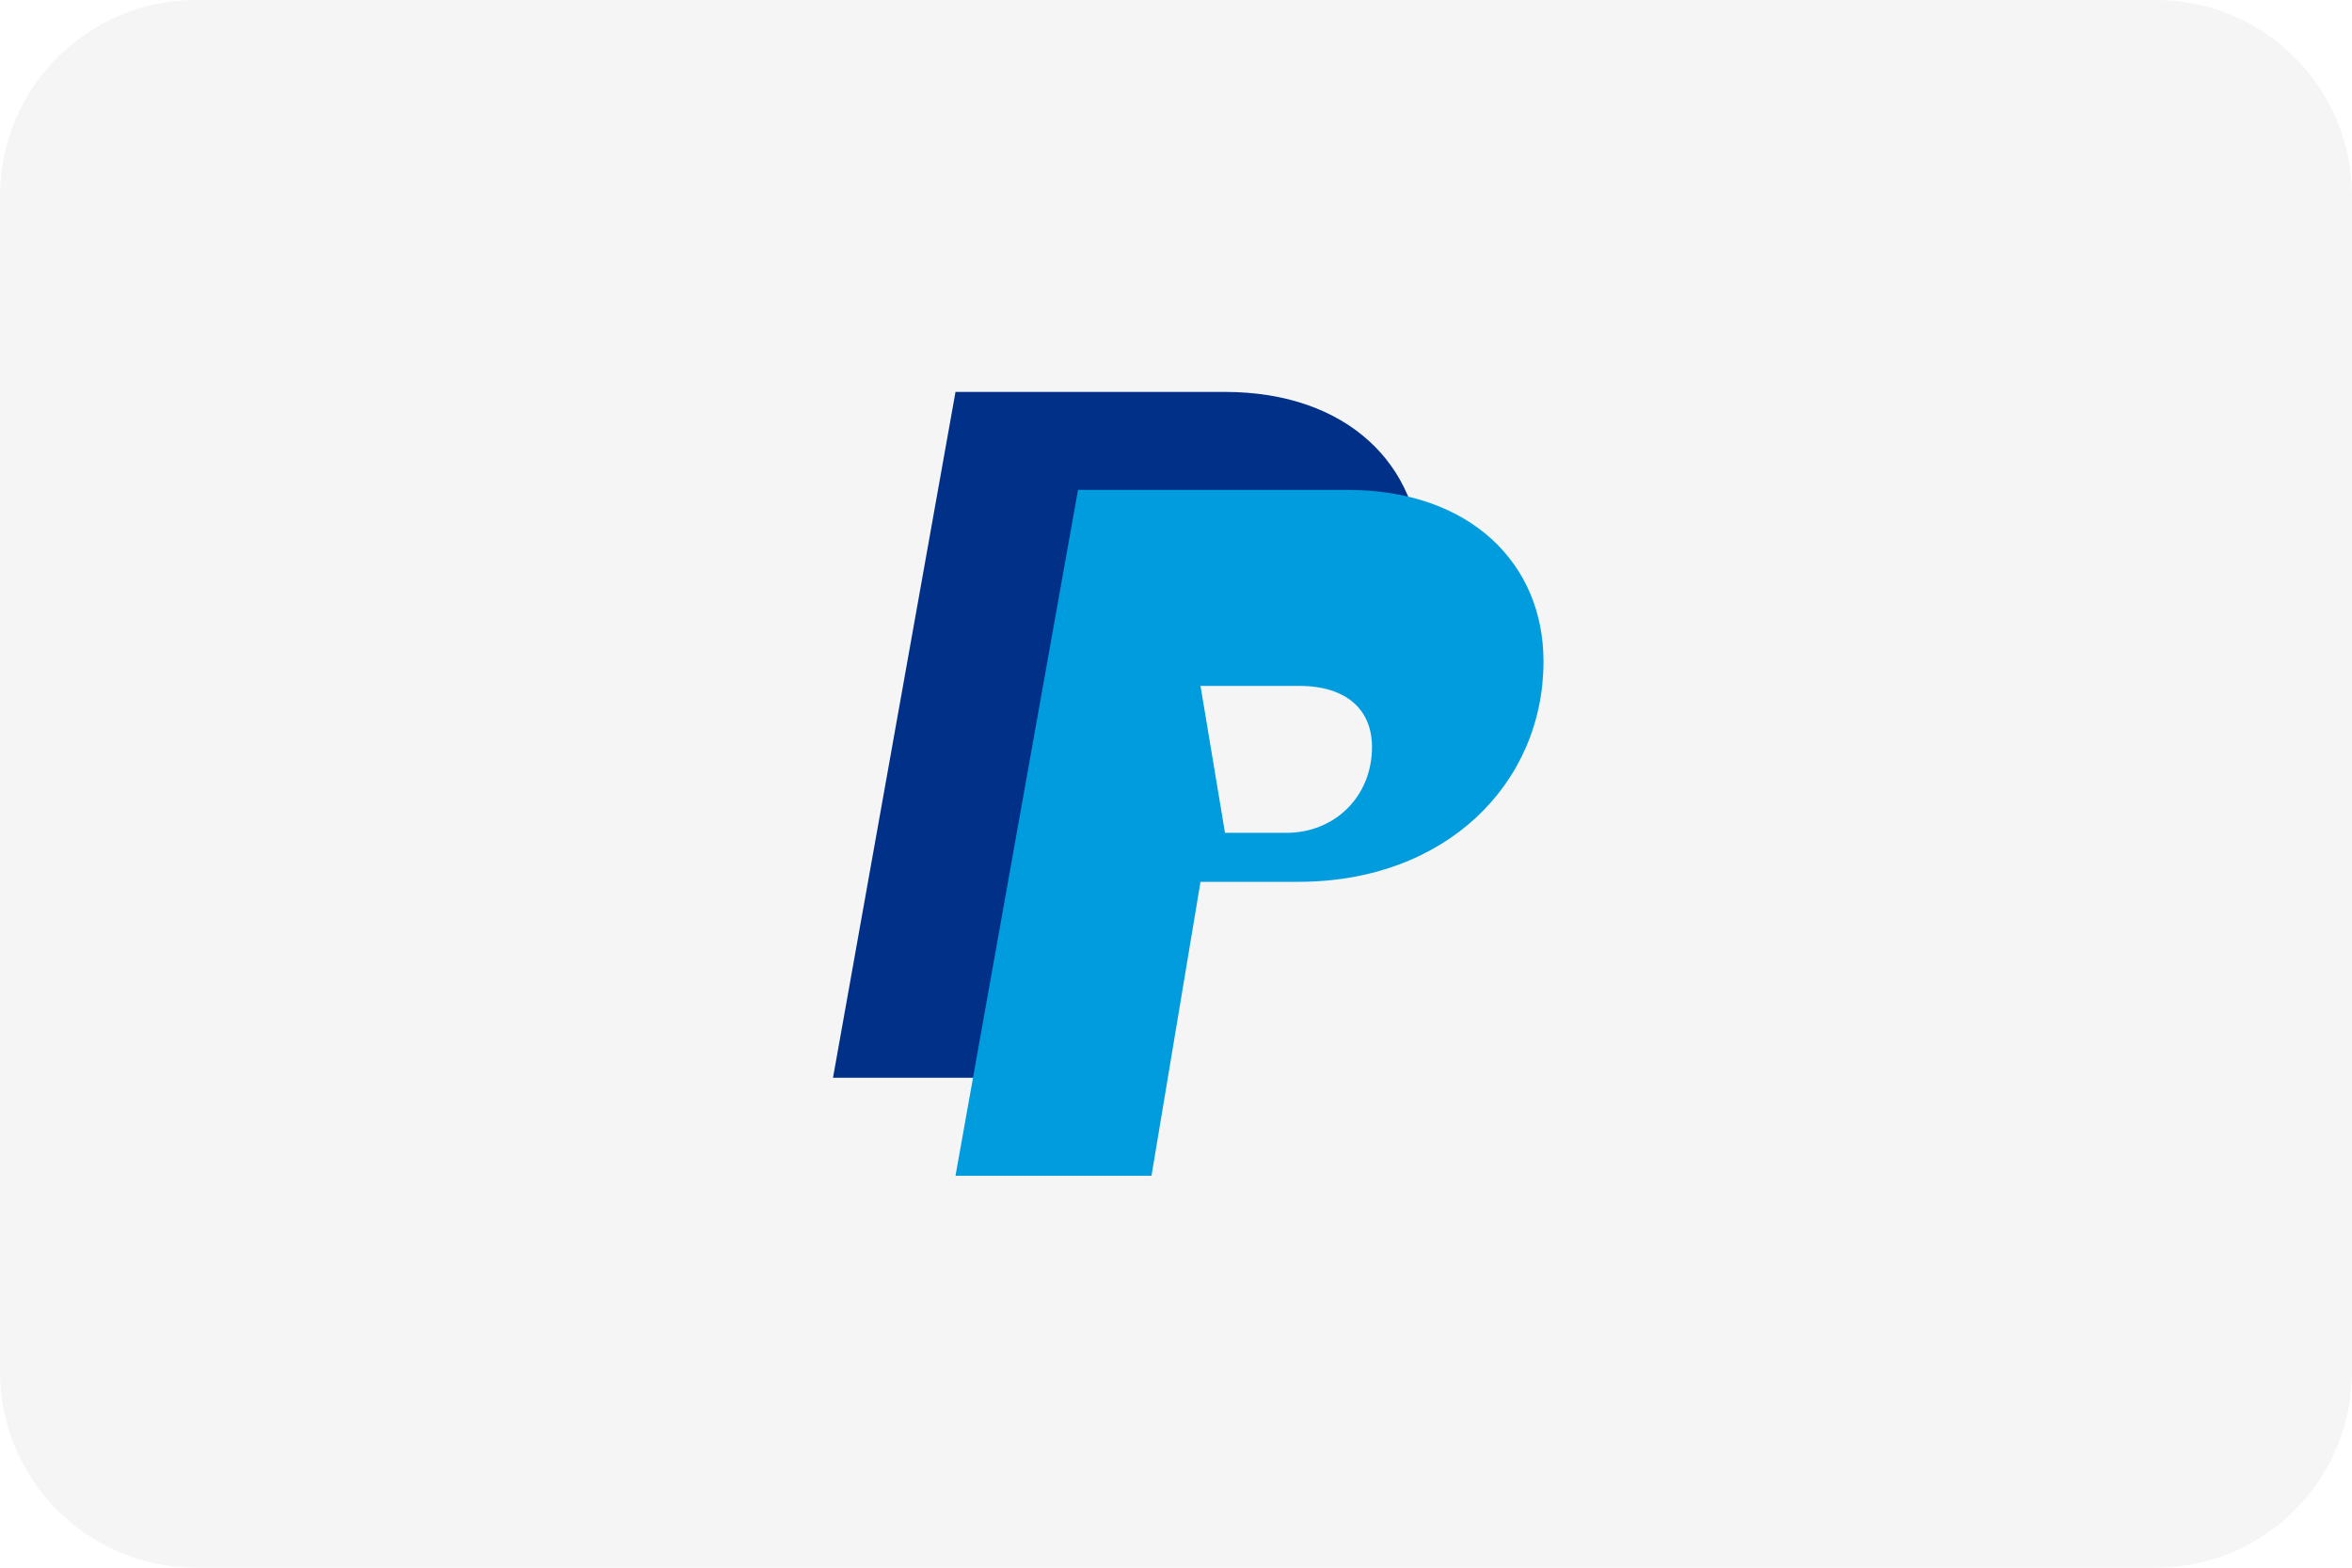
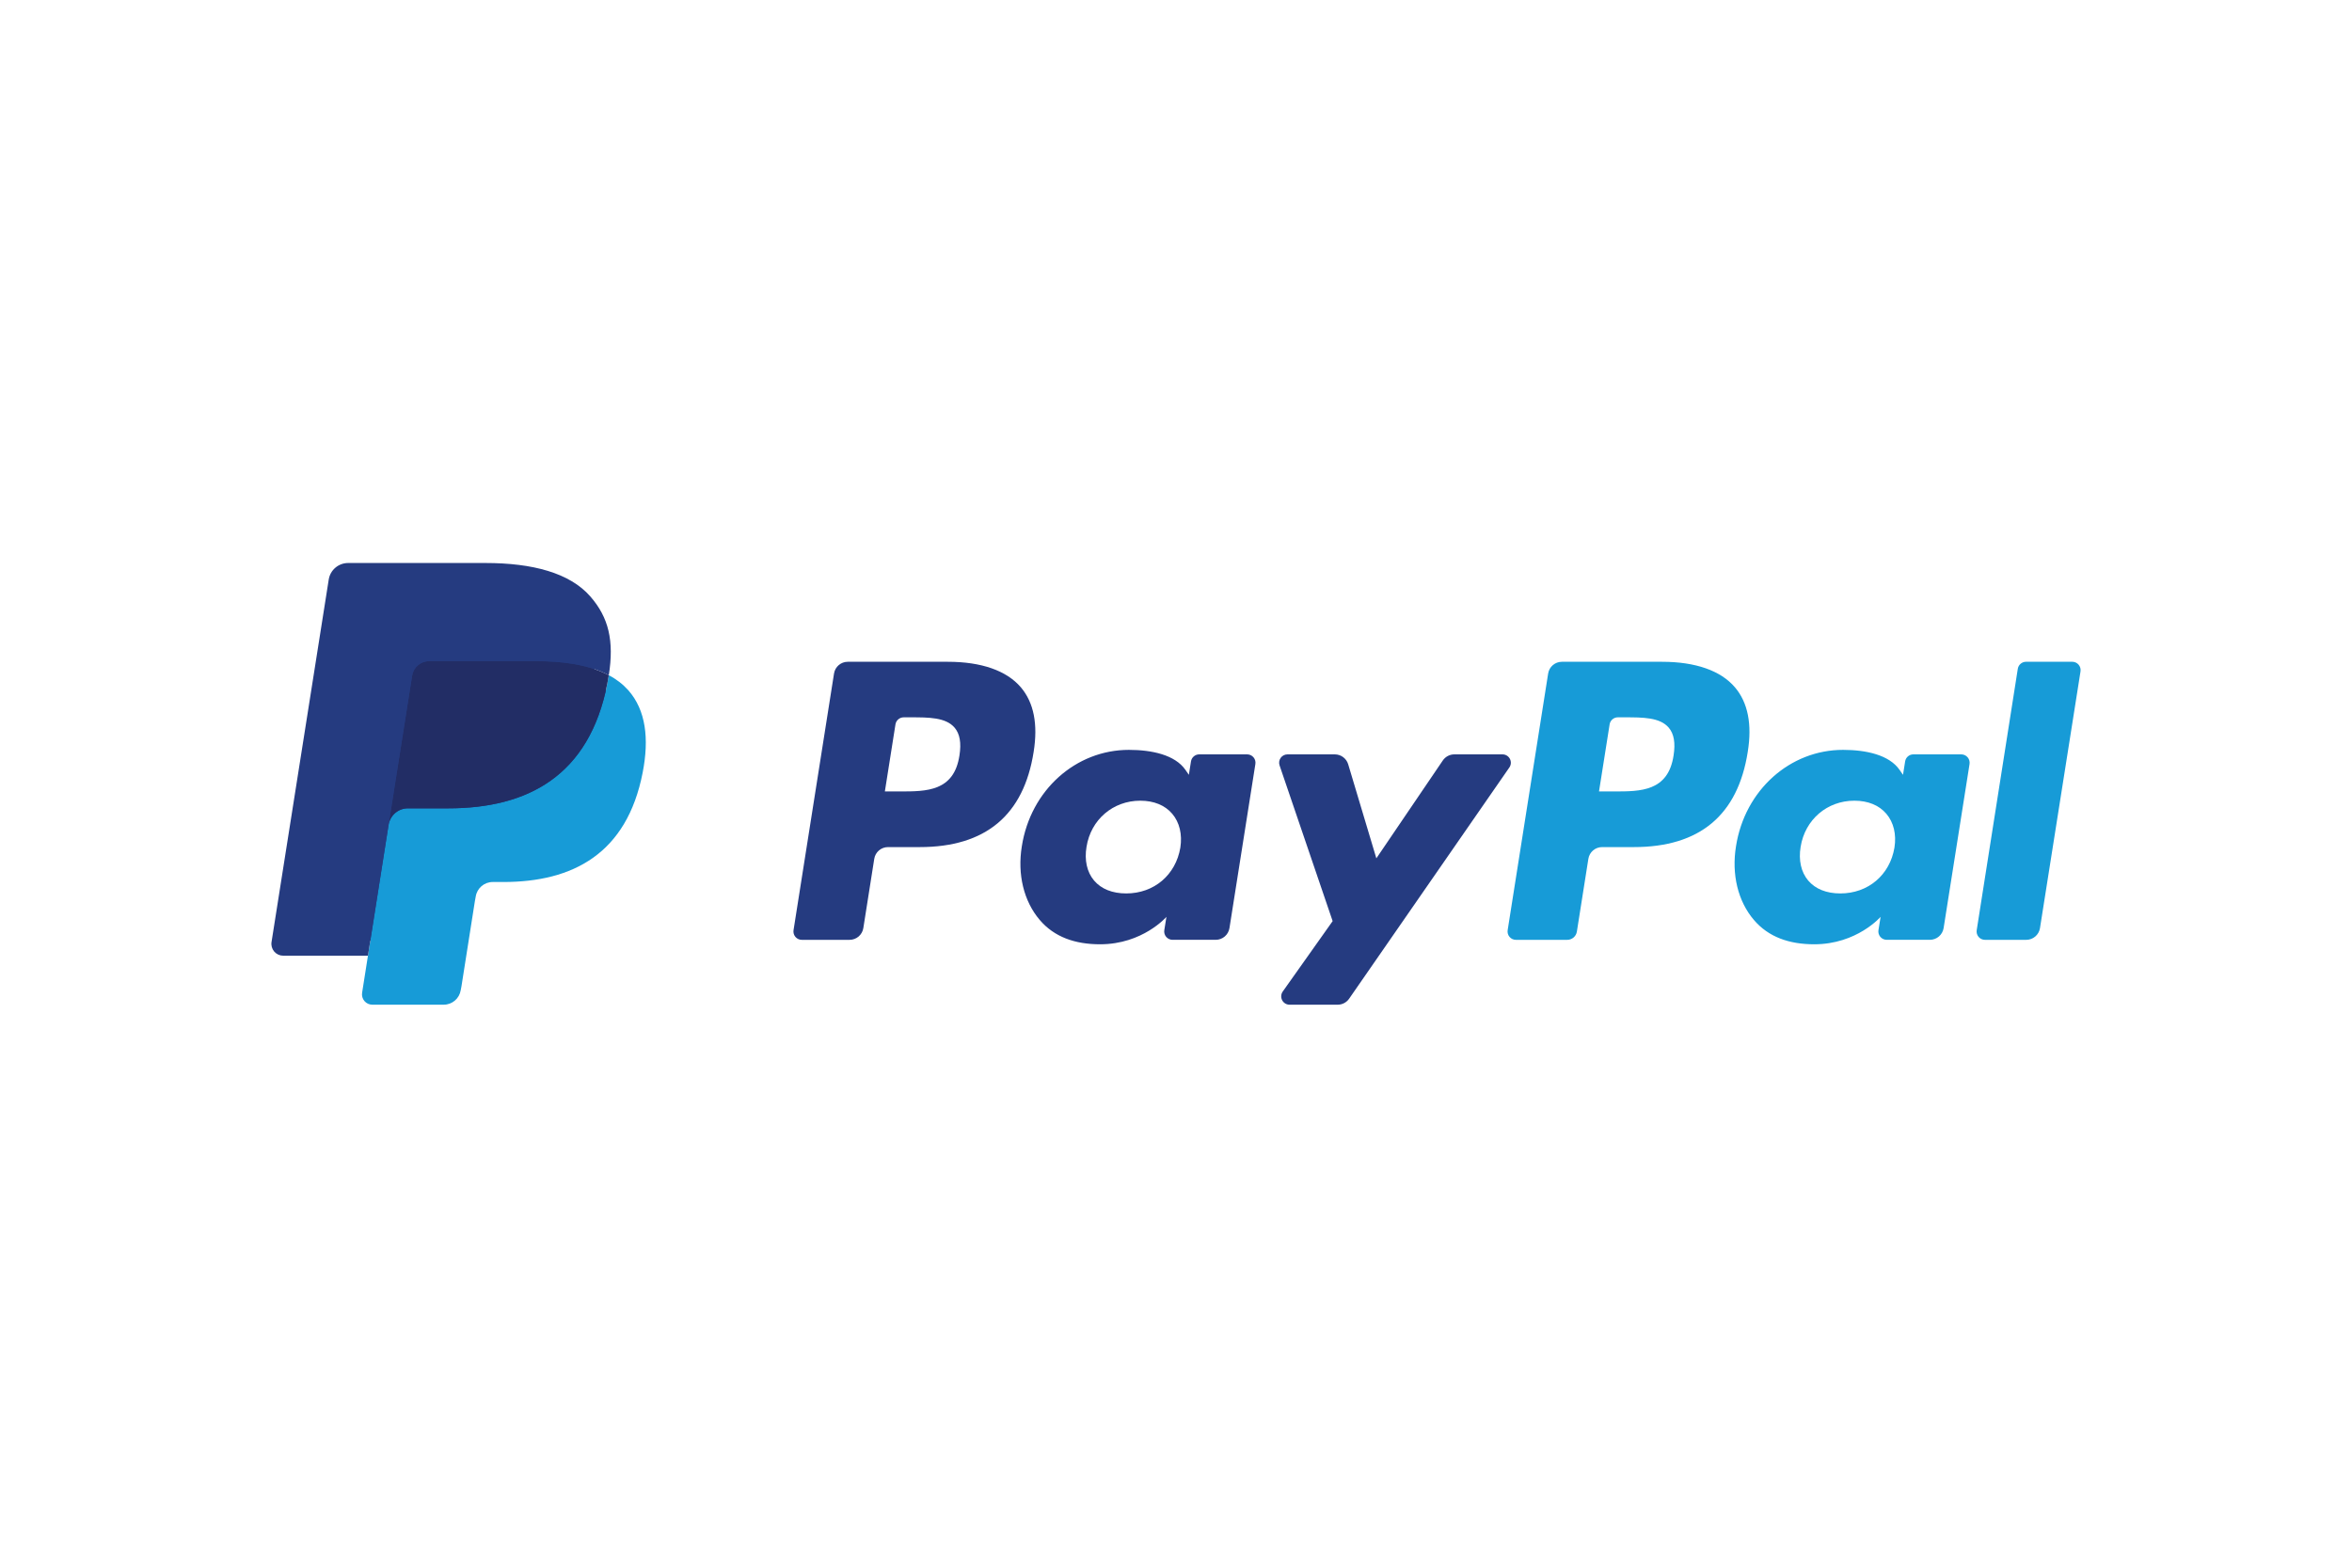
- <svg xmlns="http://www.w3.org/2000/svg" viewBox="0 0 48 32" fill="none">
-   <rect width="48" height="32" rx="4" fill="#F5F5F5" />
-   <path d="M19.5 8H25C27.5 8 29 9.5 29 11.5C29 14 27 16 24 16H22L21 22H17L19.5 8Z" fill="#003087" />
-   <path d="M22 12H24C25 12 25.5 12.5 25.5 13.25C25.5 14.25 24.75 15 23.75 15H22.5L22 12Z" fill="#F5F5F5" />
-   <path d="M22 10H27.5C30 10 31.5 11.5 31.5 13.5C31.5 16 29.5 18 26.5 18H24.5L23.5 24H19.5L22 10Z" fill="#009CDE" />
-   <path d="M24.5 14H26.5C27.5 14 28 14.5 28 15.25C28 16.25 27.25 17 26.25 17H25L24.5 14Z" fill="#F5F5F5" />
+ <svg xmlns="http://www.w3.org/2000/svg" height="800" width="1200" viewBox="-18.538 -7.545 160.662 45.267">
+   <path d="M46.211 6.749h-6.839a.95.95 0 00-.939.802l-2.766 17.537a.57.57 0 00.564.658h3.265a.95.95 0 00.939-.803l.746-4.73a.95.95 0 01.938-.803h2.165c4.505 0 7.105-2.18 7.784-6.5.306-1.89.013-3.375-.872-4.415-.972-1.142-2.696-1.746-4.985-1.746zM47 13.154c-.374 2.454-2.249 2.454-4.062 2.454h-1.032l.724-4.583a.57.57 0 01.563-.481h.473c1.235 0 2.4 0 3.002.704.359.42.469 1.044.332 1.906zm19.654-.079h-3.275a.57.57 0 00-.563.481l-.145.916-.229-.332c-.709-1.029-2.29-1.373-3.868-1.373-3.619 0-6.71 2.741-7.312 6.586-.313 1.918.132 3.752 1.22 5.031.998 1.176 2.426 1.666 4.125 1.666 2.916 0 4.533-1.875 4.533-1.875l-.146.91a.57.57 0 00.562.66h2.95a.95.95 0 00.939-.803l1.77-11.209a.568.568 0 00-.561-.658zm-4.565 6.374c-.316 1.871-1.801 3.127-3.695 3.127-.951 0-1.711-.305-2.199-.883-.484-.574-.668-1.391-.514-2.301.295-1.855 1.805-3.152 3.67-3.152.93 0 1.686.309 2.184.892.499.589.697 1.411.554 2.317zm22.007-6.374h-3.291a.954.954 0 00-.787.417l-4.539 6.686-1.924-6.425a.953.953 0 00-.912-.678h-3.234a.57.57 0 00-.541.754l3.625 10.638-3.408 4.811a.57.57 0 00.465.9h3.287a.949.949 0 00.781-.408l10.946-15.8a.57.57 0 00-.468-.895z" fill="#253B80" />
+   <path d="M94.992 6.749h-6.84a.95.95 0 00-.938.802l-2.766 17.537a.569.569 0 00.562.658h3.51a.665.665 0 00.656-.562l.785-4.971a.95.95 0 01.938-.803h2.164c4.506 0 7.105-2.18 7.785-6.5.307-1.89.012-3.375-.873-4.415-.971-1.142-2.694-1.746-4.983-1.746zm.789 6.405c-.373 2.454-2.248 2.454-4.062 2.454h-1.031l.725-4.583a.568.568 0 01.562-.481h.473c1.234 0 2.4 0 3.002.704.359.42.468 1.044.331 1.906zm19.653-.079h-3.273a.567.567 0 00-.562.481l-.145.916-.23-.332c-.709-1.029-2.289-1.373-3.867-1.373-3.619 0-6.709 2.741-7.311 6.586-.312 1.918.131 3.752 1.219 5.031 1 1.176 2.426 1.666 4.125 1.666 2.916 0 4.533-1.875 4.533-1.875l-.146.91a.57.57 0 00.564.66h2.949a.95.95 0 00.938-.803l1.771-11.209a.571.571 0 00-.565-.658zm-4.565 6.374c-.314 1.871-1.801 3.127-3.695 3.127-.949 0-1.711-.305-2.199-.883-.484-.574-.666-1.391-.514-2.301.297-1.855 1.805-3.152 3.67-3.152.93 0 1.686.309 2.184.892.501.589.699 1.411.554 2.317zm8.426-12.219l-2.807 17.858a.569.569 0 00.562.658h2.822c.469 0 .867-.34.939-.803l2.768-17.536a.57.57 0 00-.562-.659h-3.16a.571.571 0 00-.562.482z" fill="#179BD7" />
+   <path d="M7.266 29.154l.523-3.322-1.165-.027H1.061L4.927 1.292a.316.316 0 01.314-.268h9.38c3.114 0 5.263.648 6.385 1.927.526.6.861 1.227 1.023 1.917.17.724.173 1.589.007 2.644l-.012.077v.676l.526.298a3.69 3.69 0 011.065.812c.45.513.741 1.165.864 1.938.127.795.085 1.741-.123 2.812-.24 1.232-.628 2.305-1.152 3.183a6.547 6.547 0 01-1.825 2c-.696.494-1.523.869-2.458 1.109-.906.236-1.939.355-3.072.355h-.73c-.522 0-1.029.188-1.427.525a2.21 2.21 0 00-.744 1.328l-.055.299-.924 5.855-.042.215c-.011.068-.03.102-.058.125a.155.155 0 01-.096.035z" fill="#253B80" />
+   <path d="M23.048 7.667c-.028.179-.06.362-.096.55-1.237 6.351-5.469 8.545-10.874 8.545H9.326c-.661 0-1.218.48-1.321 1.132L6.596 26.83l-.399 2.533a.704.704 0 00.695.814h4.881c.578 0 1.069-.42 1.16-.99l.048-.248.919-5.832.059-.32c.09-.572.582-.992 1.16-.992h.73c4.729 0 8.431-1.92 9.513-7.476.452-2.321.218-4.259-.978-5.622a4.667 4.667 0 00-1.336-1.03z" fill="#179BD7" />
+   <path d="M21.754 7.151a9.757 9.757 0 00-1.203-.267 15.284 15.284 0 00-2.426-.177h-7.352a1.172 1.172 0 00-1.159.992L8.05 17.605l-.045.289a1.336 1.336 0 011.321-1.132h2.752c5.405 0 9.637-2.195 10.874-8.545.037-.188.068-.371.096-.55a6.594 6.594 0 00-1.017-.429 9.045 9.045 0 00-.277-.087z" fill="#222D65" />
+   <path d="M9.614 7.699a1.169 1.169 0 011.159-.991h7.352c.871 0 1.684.057 2.426.177a9.757 9.757 0 011.481.353c.365.121.704.264 1.017.429.368-2.347-.003-3.945-1.272-5.392C20.378.682 17.853 0 14.622 0h-9.38c-.66 0-1.223.48-1.325 1.133L.01 25.898a.806.806 0 00.795.932h5.791l1.454-9.225z" fill="#253B80" />
</svg>
